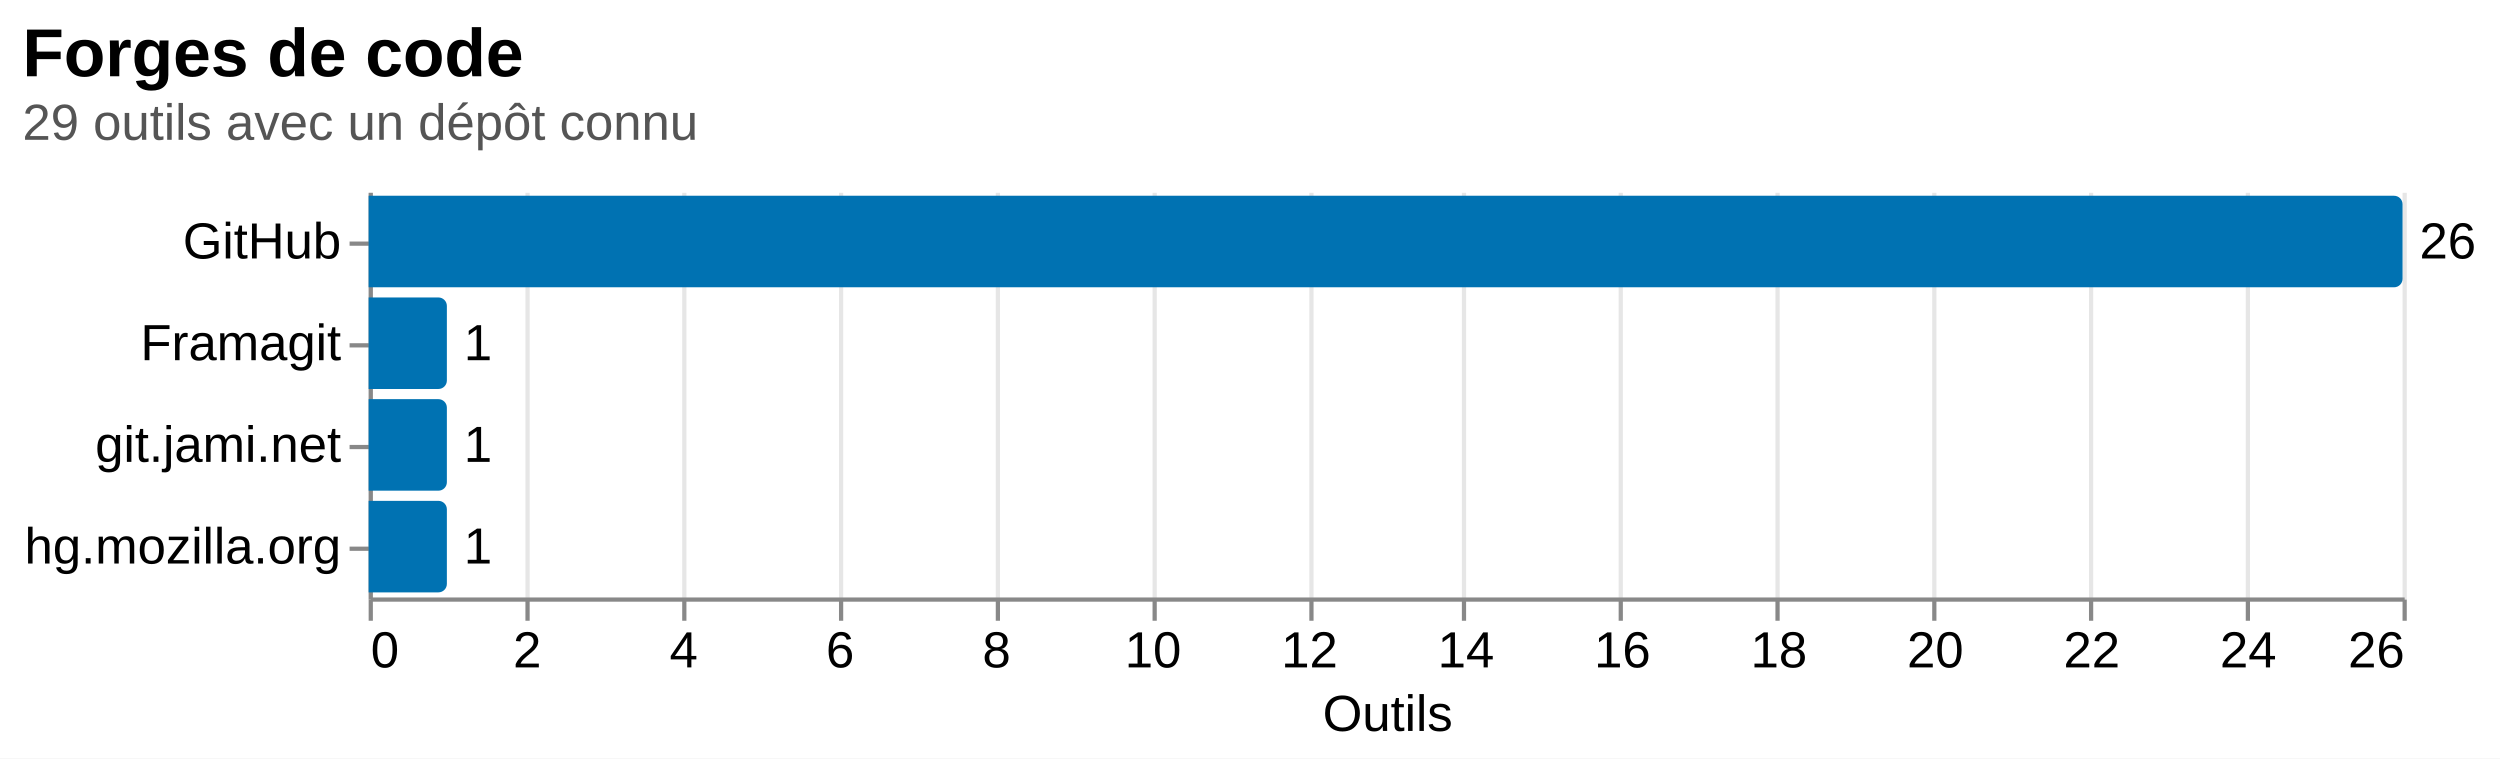
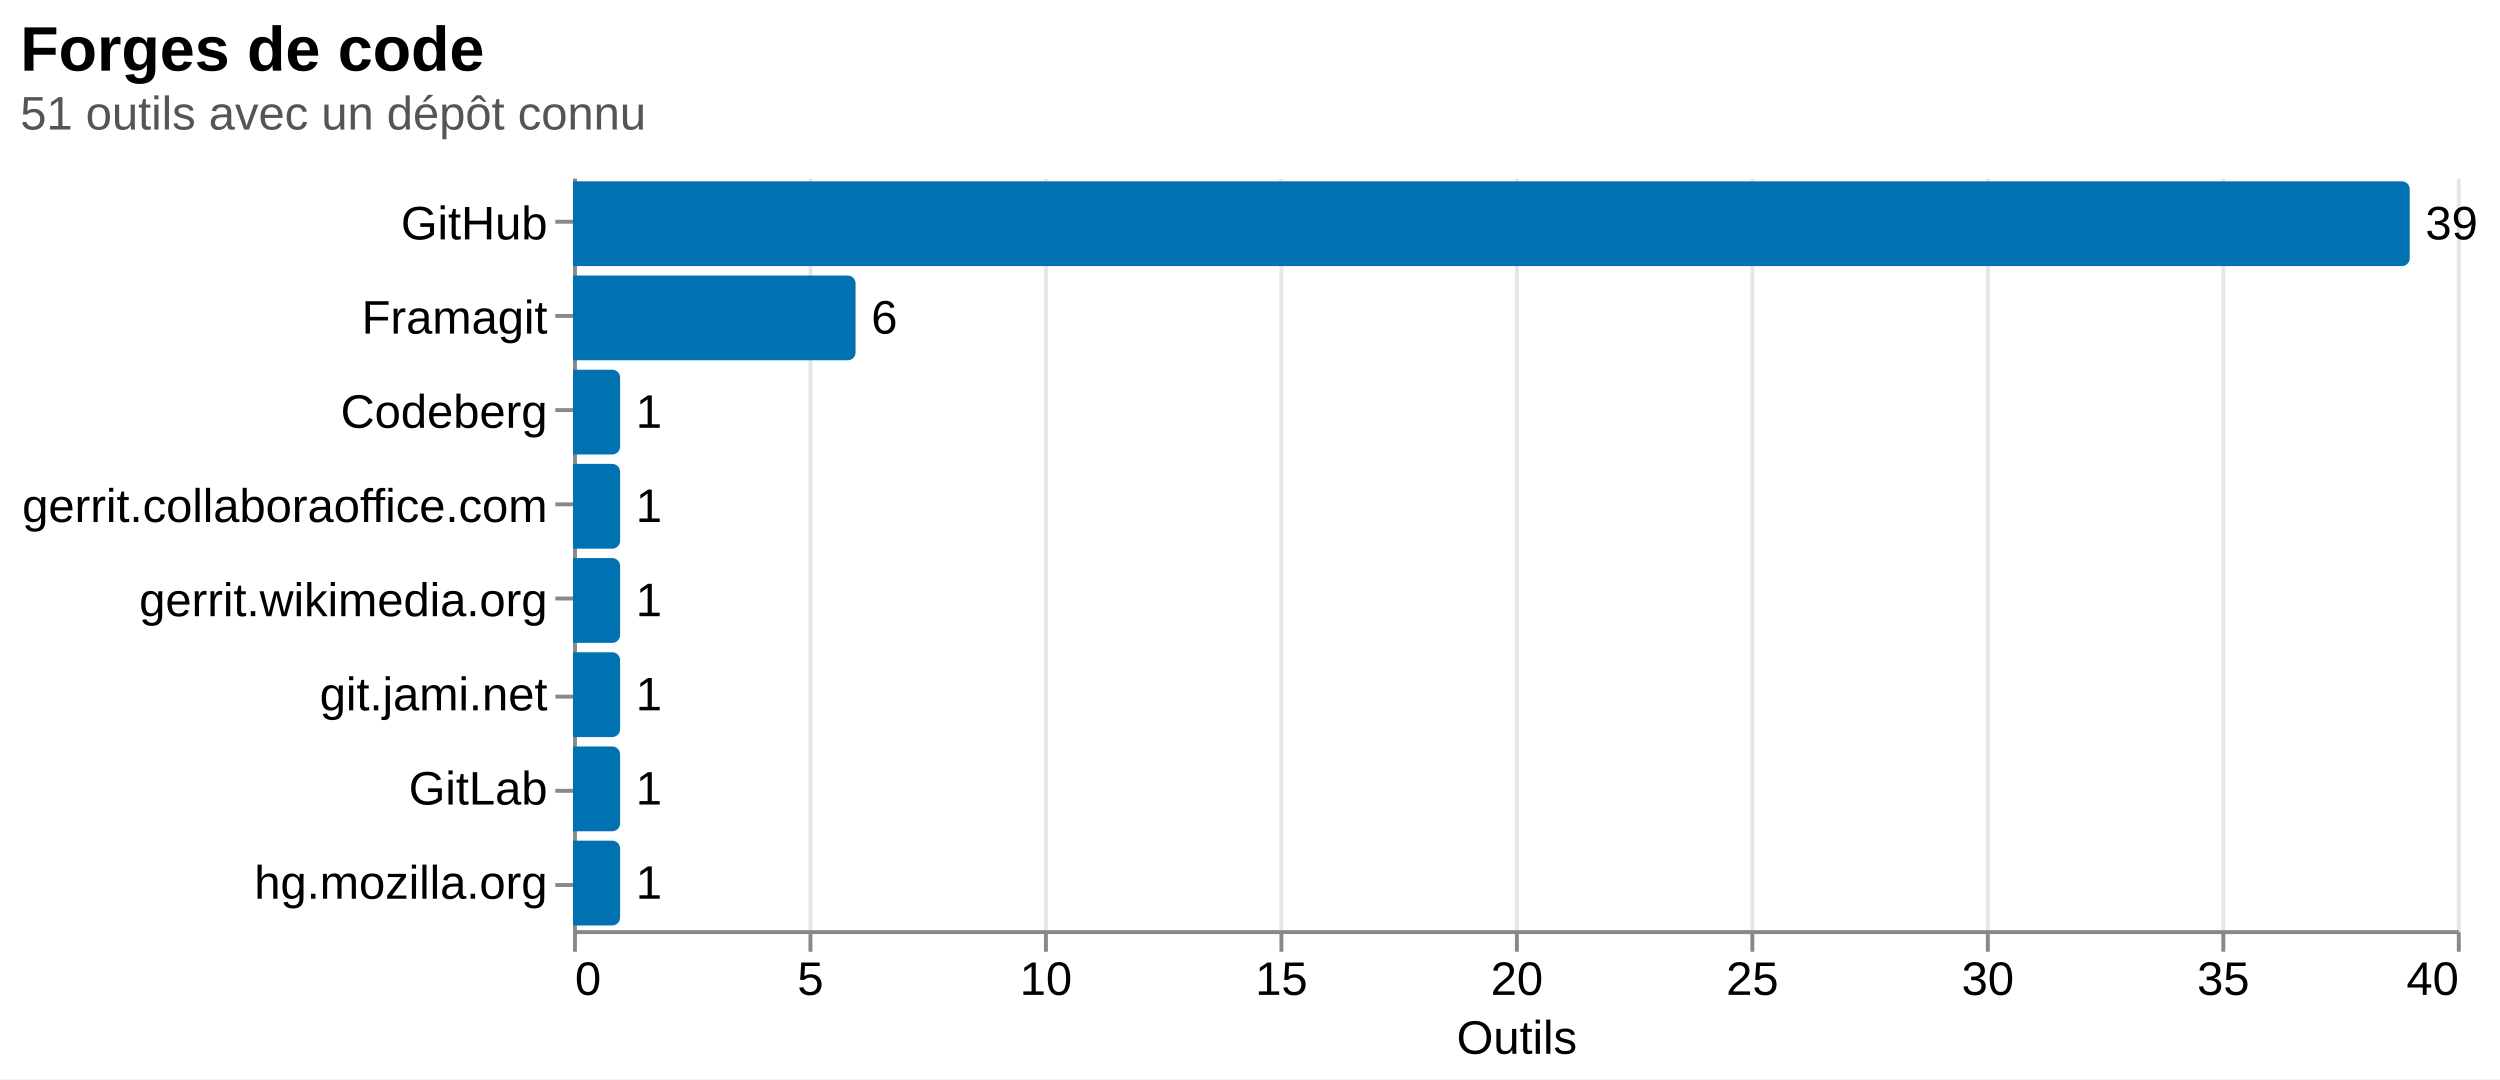
- <svg xmlns="http://www.w3.org/2000/svg" version="1.1" class="marks" width="590" height="179" viewBox="0 0 590 179">
-   <rect width="590" height="179" fill="white" />
-   <g fill="none" stroke-miterlimit="10" transform="translate(87,45)">
+ <svg xmlns="http://www.w3.org/2000/svg" version="1.1" class="marks" width="637" height="275" viewBox="0 0 637 275">
+   <rect width="637" height="275" fill="white" />
+   <g fill="none" stroke-miterlimit="10" transform="translate(146,45)">
    <g class="mark-group role-frame root" role="graphics-object" aria-roledescription="group mark container">
      <g transform="translate(0,0)">
-         <path class="background" aria-hidden="true" d="M0,0h480v96h-480Z" />
+         <path class="background" aria-hidden="true" d="M0,0h480v192h-480Z" />
        <g>
          <g class="mark-group role-axis" aria-hidden="true">
-             <g transform="translate(0.5,96.5)">
+             <g transform="translate(0.5,192.5)">
              <path class="background" aria-hidden="true" d="M0,0h0v0h0Z" pointer-events="none" />
              <g>
                <g class="mark-rule role-axis-grid" pointer-events="none">
-                   <line transform="translate(0,0)" x2="0" y2="-96" stroke="#E6E6E6" stroke-width="1" opacity="1" />
-                   <line transform="translate(37,0)" x2="0" y2="-96" stroke="#E6E6E6" stroke-width="1" opacity="1" />
-                   <line transform="translate(74,0)" x2="0" y2="-96" stroke="#E6E6E6" stroke-width="1" opacity="1" />
-                   <line transform="translate(111,0)" x2="0" y2="-96" stroke="#E6E6E6" stroke-width="1" opacity="1" />
-                   <line transform="translate(148,0)" x2="0" y2="-96" stroke="#E6E6E6" stroke-width="1" opacity="1" />
-                   <line transform="translate(185,0)" x2="0" y2="-96" stroke="#E6E6E6" stroke-width="1" opacity="1" />
-                   <line transform="translate(222,0)" x2="0" y2="-96" stroke="#E6E6E6" stroke-width="1" opacity="1" />
-                   <line transform="translate(258,0)" x2="0" y2="-96" stroke="#E6E6E6" stroke-width="1" opacity="1" />
-                   <line transform="translate(295,0)" x2="0" y2="-96" stroke="#E6E6E6" stroke-width="1" opacity="1" />
-                   <line transform="translate(332,0)" x2="0" y2="-96" stroke="#E6E6E6" stroke-width="1" opacity="1" />
-                   <line transform="translate(369,0)" x2="0" y2="-96" stroke="#E6E6E6" stroke-width="1" opacity="1" />
-                   <line transform="translate(406,0)" x2="0" y2="-96" stroke="#E6E6E6" stroke-width="1" opacity="1" />
-                   <line transform="translate(443,0)" x2="0" y2="-96" stroke="#E6E6E6" stroke-width="1" opacity="1" />
-                   <line transform="translate(480,0)" x2="0" y2="-96" stroke="#E6E6E6" stroke-width="1" opacity="1" />
-                 </g>
-               </g>
-               <path class="foreground" aria-hidden="true" d="" pointer-events="none" display="none" />
-             </g>
-           </g>
-           <g class="mark-group role-axis" role="graphics-symbol" aria-roledescription="axis" aria-label="X-axis titled 'Outils' for a linear scale with values from 0 to 26">
-             <g transform="translate(0.5,96.5)">
+                   <line transform="translate(0,0)" x2="0" y2="-192" stroke="#E6E6E6" stroke-width="1" opacity="1" />
+                   <line transform="translate(60,0)" x2="0" y2="-192" stroke="#E6E6E6" stroke-width="1" opacity="1" />
+                   <line transform="translate(120,0)" x2="0" y2="-192" stroke="#E6E6E6" stroke-width="1" opacity="1" />
+                   <line transform="translate(180,0)" x2="0" y2="-192" stroke="#E6E6E6" stroke-width="1" opacity="1" />
+                   <line transform="translate(240,0)" x2="0" y2="-192" stroke="#E6E6E6" stroke-width="1" opacity="1" />
+                   <line transform="translate(300,0)" x2="0" y2="-192" stroke="#E6E6E6" stroke-width="1" opacity="1" />
+                   <line transform="translate(360,0)" x2="0" y2="-192" stroke="#E6E6E6" stroke-width="1" opacity="1" />
+                   <line transform="translate(420,0)" x2="0" y2="-192" stroke="#E6E6E6" stroke-width="1" opacity="1" />
+                   <line transform="translate(480,0)" x2="0" y2="-192" stroke="#E6E6E6" stroke-width="1" opacity="1" />
+                 </g>
+               </g>
+               <path class="foreground" aria-hidden="true" d="" pointer-events="none" display="none" />
+             </g>
+           </g>
+           <g class="mark-group role-axis" role="graphics-symbol" aria-roledescription="axis" aria-label="X-axis titled 'Outils' for a linear scale with values from 0 to 40">
+             <g transform="translate(0.5,192.5)">
              <path class="background" aria-hidden="true" d="M0,0h0v0h0Z" pointer-events="none" />
              <g>
                <g class="mark-rule role-axis-tick" pointer-events="none">
                  <line transform="translate(0,0)" x2="0" y2="5" stroke="#888888" stroke-width="1" opacity="1" />
-                   <line transform="translate(37,0)" x2="0" y2="5" stroke="#888888" stroke-width="1" opacity="1" />
-                   <line transform="translate(74,0)" x2="0" y2="5" stroke="#888888" stroke-width="1" opacity="1" />
-                   <line transform="translate(111,0)" x2="0" y2="5" stroke="#888888" stroke-width="1" opacity="1" />
-                   <line transform="translate(148,0)" x2="0" y2="5" stroke="#888888" stroke-width="1" opacity="1" />
-                   <line transform="translate(185,0)" x2="0" y2="5" stroke="#888888" stroke-width="1" opacity="1" />
-                   <line transform="translate(222,0)" x2="0" y2="5" stroke="#888888" stroke-width="1" opacity="1" />
-                   <line transform="translate(258,0)" x2="0" y2="5" stroke="#888888" stroke-width="1" opacity="1" />
-                   <line transform="translate(295,0)" x2="0" y2="5" stroke="#888888" stroke-width="1" opacity="1" />
-                   <line transform="translate(332,0)" x2="0" y2="5" stroke="#888888" stroke-width="1" opacity="1" />
-                   <line transform="translate(369,0)" x2="0" y2="5" stroke="#888888" stroke-width="1" opacity="1" />
-                   <line transform="translate(406,0)" x2="0" y2="5" stroke="#888888" stroke-width="1" opacity="1" />
-                   <line transform="translate(443,0)" x2="0" y2="5" stroke="#888888" stroke-width="1" opacity="1" />
+                   <line transform="translate(60,0)" x2="0" y2="5" stroke="#888888" stroke-width="1" opacity="1" />
+                   <line transform="translate(120,0)" x2="0" y2="5" stroke="#888888" stroke-width="1" opacity="1" />
+                   <line transform="translate(180,0)" x2="0" y2="5" stroke="#888888" stroke-width="1" opacity="1" />
+                   <line transform="translate(240,0)" x2="0" y2="5" stroke="#888888" stroke-width="1" opacity="1" />
+                   <line transform="translate(300,0)" x2="0" y2="5" stroke="#888888" stroke-width="1" opacity="1" />
+                   <line transform="translate(360,0)" x2="0" y2="5" stroke="#888888" stroke-width="1" opacity="1" />
+                   <line transform="translate(420,0)" x2="0" y2="5" stroke="#888888" stroke-width="1" opacity="1" />
                  <line transform="translate(480,0)" x2="0" y2="5" stroke="#888888" stroke-width="1" opacity="1" />
                </g>
                <g class="mark-text role-axis-label" pointer-events="none">
                  <text text-anchor="start" transform="translate(0,16)" font-family="Liberation Sans, Helvetica, Arial, sans-serif" font-size="12px" fill="#000" opacity="1">0</text>
-                   <text text-anchor="middle" transform="translate(36.92308,16)" font-family="Liberation Sans, Helvetica, Arial, sans-serif" font-size="12px" fill="#000" opacity="1">2</text>
-                   <text text-anchor="middle" transform="translate(73.84615,16)" font-family="Liberation Sans, Helvetica, Arial, sans-serif" font-size="12px" fill="#000" opacity="1">4</text>
-                   <text text-anchor="middle" transform="translate(110.7692,16)" font-family="Liberation Sans, Helvetica, Arial, sans-serif" font-size="12px" fill="#000" opacity="1">6</text>
-                   <text text-anchor="middle" transform="translate(147.6923,16)" font-family="Liberation Sans, Helvetica, Arial, sans-serif" font-size="12px" fill="#000" opacity="1">8</text>
-                   <text text-anchor="middle" transform="translate(184.6154,16)" font-family="Liberation Sans, Helvetica, Arial, sans-serif" font-size="12px" fill="#000" opacity="1">10</text>
-                   <text text-anchor="middle" transform="translate(221.5385,16)" font-family="Liberation Sans, Helvetica, Arial, sans-serif" font-size="12px" fill="#000" opacity="1">12</text>
-                   <text text-anchor="middle" transform="translate(258.4615,16)" font-family="Liberation Sans, Helvetica, Arial, sans-serif" font-size="12px" fill="#000" opacity="1">14</text>
-                   <text text-anchor="middle" transform="translate(295.3846,16)" font-family="Liberation Sans, Helvetica, Arial, sans-serif" font-size="12px" fill="#000" opacity="1">16</text>
-                   <text text-anchor="middle" transform="translate(332.3077,16)" font-family="Liberation Sans, Helvetica, Arial, sans-serif" font-size="12px" fill="#000" opacity="1">18</text>
-                   <text text-anchor="middle" transform="translate(369.2308,16)" font-family="Liberation Sans, Helvetica, Arial, sans-serif" font-size="12px" fill="#000" opacity="1">20</text>
-                   <text text-anchor="middle" transform="translate(406.1538,16)" font-family="Liberation Sans, Helvetica, Arial, sans-serif" font-size="12px" fill="#000" opacity="1">22</text>
-                   <text text-anchor="middle" transform="translate(443.0769,16)" font-family="Liberation Sans, Helvetica, Arial, sans-serif" font-size="12px" fill="#000" opacity="1">24</text>
-                   <text text-anchor="end" transform="translate(480,16)" font-family="Liberation Sans, Helvetica, Arial, sans-serif" font-size="12px" fill="#000" opacity="1">26</text>
+                   <text text-anchor="middle" transform="translate(60,16)" font-family="Liberation Sans, Helvetica, Arial, sans-serif" font-size="12px" fill="#000" opacity="1">5</text>
+                   <text text-anchor="middle" transform="translate(120,16)" font-family="Liberation Sans, Helvetica, Arial, sans-serif" font-size="12px" fill="#000" opacity="1">10</text>
+                   <text text-anchor="middle" transform="translate(180,16)" font-family="Liberation Sans, Helvetica, Arial, sans-serif" font-size="12px" fill="#000" opacity="1">15</text>
+                   <text text-anchor="middle" transform="translate(240,16)" font-family="Liberation Sans, Helvetica, Arial, sans-serif" font-size="12px" fill="#000" opacity="1">20</text>
+                   <text text-anchor="middle" transform="translate(300,16)" font-family="Liberation Sans, Helvetica, Arial, sans-serif" font-size="12px" fill="#000" opacity="1">25</text>
+                   <text text-anchor="middle" transform="translate(360,16)" font-family="Liberation Sans, Helvetica, Arial, sans-serif" font-size="12px" fill="#000" opacity="1">30</text>
+                   <text text-anchor="middle" transform="translate(420,16)" font-family="Liberation Sans, Helvetica, Arial, sans-serif" font-size="12px" fill="#000" opacity="1">35</text>
+                   <text text-anchor="end" transform="translate(480,16)" font-family="Liberation Sans, Helvetica, Arial, sans-serif" font-size="12px" fill="#000" opacity="1">40</text>
                </g>
                <g class="mark-rule role-axis-domain" pointer-events="none">
                  <line transform="translate(0,0)" x2="480" y2="0" stroke="#888888" stroke-width="1" opacity="1" />
                </g>
                <g class="mark-text role-axis-title" pointer-events="none">
                  <text text-anchor="middle" transform="translate(240,31)" font-family="Liberation Sans, Helvetica, Arial, sans-serif" font-size="12px" font-weight="normal" fill="#000" opacity="1">Outils</text>
                </g>
              </g>
              <path class="foreground" aria-hidden="true" d="" pointer-events="none" display="none" />
            </g>
          </g>
-           <g class="mark-group role-axis" role="graphics-symbol" aria-roledescription="axis" aria-label="Y-axis for a discrete scale with 4 values: GitHub, Framagit, git.jami.net, hg.mozilla.org">
+           <g class="mark-group role-axis" role="graphics-symbol" aria-roledescription="axis" aria-label="Y-axis for a discrete scale with 8 values: GitHub, Framagit, Codeberg, gerrit.collaboraoffice.com, gerrit.wikimedia.org, ending with hg.mozilla.org">
            <g transform="translate(0.5,0.5)">
              <path class="background" aria-hidden="true" d="M0,0h0v0h0Z" pointer-events="none" />
              <g>
                <g class="mark-rule role-axis-tick" pointer-events="none">
-                   <line transform="translate(0,12)" x2="-5" y2="0" stroke="#888888" stroke-width="1" opacity="1" />
-                   <line transform="translate(0,36)" x2="-5" y2="0" stroke="#888888" stroke-width="1" opacity="1" />
-                   <line transform="translate(0,60)" x2="-5" y2="0" stroke="#888888" stroke-width="1" opacity="1" />
-                   <line transform="translate(0,84)" x2="-5" y2="0" stroke="#888888" stroke-width="1" opacity="1" />
+                   <line transform="translate(0,11)" x2="-5" y2="0" stroke="#888888" stroke-width="1" opacity="1" />
+                   <line transform="translate(0,35)" x2="-5" y2="0" stroke="#888888" stroke-width="1" opacity="1" />
+                   <line transform="translate(0,59)" x2="-5" y2="0" stroke="#888888" stroke-width="1" opacity="1" />
+                   <line transform="translate(0,83)" x2="-5" y2="0" stroke="#888888" stroke-width="1" opacity="1" />
+                   <line transform="translate(0,107)" x2="-5" y2="0" stroke="#888888" stroke-width="1" opacity="1" />
+                   <line transform="translate(0,132)" x2="-5" y2="0" stroke="#888888" stroke-width="1" opacity="1" />
+                   <line transform="translate(0,156)" x2="-5" y2="0" stroke="#888888" stroke-width="1" opacity="1" />
+                   <line transform="translate(0,180)" x2="-5" y2="0" stroke="#888888" stroke-width="1" opacity="1" />
                </g>
                <g class="mark-text role-axis-label" pointer-events="none">
                  <text text-anchor="end" transform="translate(-7,15.5)" font-family="Liberation Sans, Helvetica, Arial, sans-serif" font-size="12px" fill="#000" opacity="1">GitHub</text>
                  <text text-anchor="end" transform="translate(-7,39.5)" font-family="Liberation Sans, Helvetica, Arial, sans-serif" font-size="12px" fill="#000" opacity="1">Framagit</text>
-                   <text text-anchor="end" transform="translate(-7,63.5)" font-family="Liberation Sans, Helvetica, Arial, sans-serif" font-size="12px" fill="#000" opacity="1">git.jami.net</text>
-                   <text text-anchor="end" transform="translate(-7,87.5)" font-family="Liberation Sans, Helvetica, Arial, sans-serif" font-size="12px" fill="#000" opacity="1">hg.mozilla.org</text>
+                   <text text-anchor="end" transform="translate(-7,63.5)" font-family="Liberation Sans, Helvetica, Arial, sans-serif" font-size="12px" fill="#000" opacity="1">Codeberg</text>
+                   <text text-anchor="end" transform="translate(-7,87.5)" font-family="Liberation Sans, Helvetica, Arial, sans-serif" font-size="12px" fill="#000" opacity="1">gerrit.collaboraoffice.com</text>
+                   <text text-anchor="end" transform="translate(-7,111.5)" font-family="Liberation Sans, Helvetica, Arial, sans-serif" font-size="12px" fill="#000" opacity="1">gerrit.wikimedia.org</text>
+                   <text text-anchor="end" transform="translate(-7,135.5)" font-family="Liberation Sans, Helvetica, Arial, sans-serif" font-size="12px" fill="#000" opacity="1">git.jami.net</text>
+                   <text text-anchor="end" transform="translate(-7,159.5)" font-family="Liberation Sans, Helvetica, Arial, sans-serif" font-size="12px" fill="#000" opacity="1">GitLab</text>
+                   <text text-anchor="end" transform="translate(-7,183.5)" font-family="Liberation Sans, Helvetica, Arial, sans-serif" font-size="12px" fill="#000" opacity="1">hg.mozilla.org</text>
                </g>
                <g class="mark-rule role-axis-domain" pointer-events="none">
-                   <line transform="translate(0,0)" x2="0" y2="96" stroke="#888888" stroke-width="1" opacity="1" />
+                   <line transform="translate(0,0)" x2="0" y2="192" stroke="#888888" stroke-width="1" opacity="1" />
                </g>
              </g>
              <path class="foreground" aria-hidden="true" d="" pointer-events="none" display="none" />
            </g>
          </g>
          <g class="mark-group role-scope" role="graphics-object" aria-roledescription="group mark container">
            <g transform="translate(0,1.2)">
-               <path class="background" aria-hidden="true" d="M0,0L478,0C479.104,0,480,0.896,480,2L480,19.6C480,20.704,479.104,21.6,478,21.6L0,21.6C0,21.6,0,21.6,0,21.6L0,0C0,0,0,0,0,0Z" />
+               <path class="background" aria-hidden="true" d="M0,0L466,0C467.104,0,468,0.896,468,2L468,19.6C468,20.704,467.104,21.6,466,21.6L0,21.6C0,21.6,0,21.6,0,21.6L0,0C0,0,0,0,0,0Z" />
              <g clip-path="url(#clip1)">
                <g class="mark-group role-scope" role="graphics-object" aria-roledescription="group mark container">
                  <g transform="translate(0,0)">
                    <path class="background" aria-hidden="true" d="M0,0h0v21.6h0Z" />
                    <g>
                      <g class="mark-rect role-mark layer_0_marks" role="graphics-object" aria-roledescription="rect mark container">
-                         <path aria-label="Outils: 26; forge: GitHub" role="graphics-symbol" aria-roledescription="bar" d="M0,0h480v21.6h-480Z" fill="#0072B2" />
+                         <path aria-label="Outils: 39; forge: GitHub" role="graphics-symbol" aria-roledescription="bar" d="M0,0h468v21.6h-468Z" fill="#0072B2" />
                      </g>
                    </g>
                    <path class="foreground" aria-hidden="true" d="" display="none" />
                  </g>
                </g>
              </g>
              <path class="foreground" aria-hidden="true" d="" display="none" />
            </g>
            <g transform="translate(0,25.2)">
-               <path class="background" aria-hidden="true" d="M0,0L16.462,0C17.565,0,18.462,0.896,18.462,2L18.462,19.6C18.462,20.704,17.565,21.6,16.462,21.6L0,21.6C0,21.6,0,21.6,0,21.6L0,0C0,0,0,0,0,0Z" />
+               <path class="background" aria-hidden="true" d="M0,0L70,0C71.104,0,72,0.896,72,2L72,19.6C72,20.704,71.104,21.6,70,21.6L0,21.6C0,21.6,0,21.6,0,21.6L0,0C0,0,0,0,0,0Z" />
              <g clip-path="url(#clip2)">
                <g class="mark-group role-scope" role="graphics-object" aria-roledescription="group mark container">
                  <g transform="translate(0,0)">
                    <path class="background" aria-hidden="true" d="M0,0h0v21.6h0Z" />
                    <g>
                      <g class="mark-rect role-mark layer_0_marks" role="graphics-object" aria-roledescription="rect mark container">
-                         <path aria-label="Outils: 1; forge: Framagit" role="graphics-symbol" aria-roledescription="bar" d="M0,0h18.462v21.6h-18.462Z" fill="#0072B2" />
+                         <path aria-label="Outils: 6; forge: Framagit" role="graphics-symbol" aria-roledescription="bar" d="M0,0h72v21.6h-72Z" fill="#0072B2" />
                      </g>
                    </g>
                    <path class="foreground" aria-hidden="true" d="" display="none" />
                  </g>
                </g>
              </g>
              <path class="foreground" aria-hidden="true" d="" display="none" />
            </g>
            <g transform="translate(0,49.2)">
-               <path class="background" aria-hidden="true" d="M0,0L16.462,0C17.565,0,18.462,0.896,18.462,2L18.462,19.6C18.462,20.704,17.565,21.6,16.462,21.6L0,21.6C0,21.6,0,21.6,0,21.6L0,0C0,0,0,0,0,0Z" />
+               <path class="background" aria-hidden="true" d="M0,0L10,0C11.104,0,12,0.896,12,2L12,19.6C12,20.704,11.104,21.6,10,21.6L0,21.6C0,21.6,0,21.6,0,21.6L0,0C0,0,0,0,0,0Z" />
              <g clip-path="url(#clip3)">
                <g class="mark-group role-scope" role="graphics-object" aria-roledescription="group mark container">
                  <g transform="translate(0,0)">
                    <path class="background" aria-hidden="true" d="M0,0h0v21.6h0Z" />
                    <g>
                      <g class="mark-rect role-mark layer_0_marks" role="graphics-object" aria-roledescription="rect mark container">
-                         <path aria-label="Outils: 1; forge: git.jami.net" role="graphics-symbol" aria-roledescription="bar" d="M0,0h18.462v21.6h-18.462Z" fill="#0072B2" />
+                         <path aria-label="Outils: 1; forge: Codeberg" role="graphics-symbol" aria-roledescription="bar" d="M0,0h12v21.6h-12Z" fill="#0072B2" />
                      </g>
                    </g>
                    <path class="foreground" aria-hidden="true" d="" display="none" />
                  </g>
                </g>
              </g>
              <path class="foreground" aria-hidden="true" d="" display="none" />
            </g>
            <g transform="translate(0,73.2)">
-               <path class="background" aria-hidden="true" d="M0,0L16.462,0C17.565,0,18.462,0.896,18.462,2L18.462,19.6C18.462,20.704,17.565,21.6,16.462,21.6L0,21.6C0,21.6,0,21.6,0,21.6L0,0C0,0,0,0,0,0Z" />
+               <path class="background" aria-hidden="true" d="M0,0L10,0C11.104,0,12,0.896,12,2L12,19.6C12,20.704,11.104,21.6,10,21.6L0,21.6C0,21.6,0,21.6,0,21.6L0,0C0,0,0,0,0,0Z" />
              <g clip-path="url(#clip4)">
                <g class="mark-group role-scope" role="graphics-object" aria-roledescription="group mark container">
                  <g transform="translate(0,0)">
                    <path class="background" aria-hidden="true" d="M0,0h0v21.6h0Z" />
                    <g>
                      <g class="mark-rect role-mark layer_0_marks" role="graphics-object" aria-roledescription="rect mark container">
-                         <path aria-label="Outils: 1; forge: hg.mozilla.org" role="graphics-symbol" aria-roledescription="bar" d="M0,0h18.462v21.6h-18.462Z" fill="#0072B2" />
+                         <path aria-label="Outils: 1; forge: gerrit.collaboraoffice.com" role="graphics-symbol" aria-roledescription="bar" d="M0,0h12v21.6h-12Z" fill="#0072B2" />
+                       </g>
+                     </g>
+                     <path class="foreground" aria-hidden="true" d="" display="none" />
+                   </g>
+                 </g>
+               </g>
+               <path class="foreground" aria-hidden="true" d="" display="none" />
+             </g>
+             <g transform="translate(0,97.2)">
+               <path class="background" aria-hidden="true" d="M0,0L10,0C11.104,0,12,0.896,12,2L12,19.6C12,20.704,11.104,21.6,10,21.6L0,21.6C0,21.6,0,21.6,0,21.6L0,0C0,0,0,0,0,0Z" />
+               <g clip-path="url(#clip5)">
+                 <g class="mark-group role-scope" role="graphics-object" aria-roledescription="group mark container">
+                   <g transform="translate(0,0)">
+                     <path class="background" aria-hidden="true" d="M0,0h0v21.6h0Z" />
+                     <g>
+                       <g class="mark-rect role-mark layer_0_marks" role="graphics-object" aria-roledescription="rect mark container">
+                         <path aria-label="Outils: 1; forge: gerrit.wikimedia.org" role="graphics-symbol" aria-roledescription="bar" d="M0,0h12v21.6h-12Z" fill="#0072B2" />
+                       </g>
+                     </g>
+                     <path class="foreground" aria-hidden="true" d="" display="none" />
+                   </g>
+                 </g>
+               </g>
+               <path class="foreground" aria-hidden="true" d="" display="none" />
+             </g>
+             <g transform="translate(0,121.2)">
+               <path class="background" aria-hidden="true" d="M0,0L10,0C11.104,0,12,0.896,12,2L12,19.6C12,20.704,11.104,21.6,10,21.6L0,21.6C0,21.6,0,21.6,0,21.6L0,0C0,0,0,0,0,0Z" />
+               <g clip-path="url(#clip6)">
+                 <g class="mark-group role-scope" role="graphics-object" aria-roledescription="group mark container">
+                   <g transform="translate(0,0)">
+                     <path class="background" aria-hidden="true" d="M0,0h0v21.6h0Z" />
+                     <g>
+                       <g class="mark-rect role-mark layer_0_marks" role="graphics-object" aria-roledescription="rect mark container">
+                         <path aria-label="Outils: 1; forge: git.jami.net" role="graphics-symbol" aria-roledescription="bar" d="M0,0h12v21.6h-12Z" fill="#0072B2" />
+                       </g>
+                     </g>
+                     <path class="foreground" aria-hidden="true" d="" display="none" />
+                   </g>
+                 </g>
+               </g>
+               <path class="foreground" aria-hidden="true" d="" display="none" />
+             </g>
+             <g transform="translate(0,145.2)">
+               <path class="background" aria-hidden="true" d="M0,0L10,0C11.104,0,12,0.896,12,2L12,19.6C12,20.704,11.104,21.6,10,21.6L0,21.6C0,21.6,0,21.6,0,21.6L0,0C0,0,0,0,0,0Z" />
+               <g clip-path="url(#clip7)">
+                 <g class="mark-group role-scope" role="graphics-object" aria-roledescription="group mark container">
+                   <g transform="translate(0,0)">
+                     <path class="background" aria-hidden="true" d="M0,0h0v21.6h0Z" />
+                     <g>
+                       <g class="mark-rect role-mark layer_0_marks" role="graphics-object" aria-roledescription="rect mark container">
+                         <path aria-label="Outils: 1; forge: GitLab" role="graphics-symbol" aria-roledescription="bar" d="M0,0h12v21.6h-12Z" fill="#0072B2" />
+                       </g>
+                     </g>
+                     <path class="foreground" aria-hidden="true" d="" display="none" />
+                   </g>
+                 </g>
+               </g>
+               <path class="foreground" aria-hidden="true" d="" display="none" />
+             </g>
+             <g transform="translate(0,169.2)">
+               <path class="background" aria-hidden="true" d="M0,0L10,0C11.104,0,12,0.896,12,2L12,19.6C12,20.704,11.104,21.6,10,21.6L0,21.6C0,21.6,0,21.6,0,21.6L0,0C0,0,0,0,0,0Z" />
+               <g clip-path="url(#clip8)">
+                 <g class="mark-group role-scope" role="graphics-object" aria-roledescription="group mark container">
+                   <g transform="translate(0,0)">
+                     <path class="background" aria-hidden="true" d="M0,0h0v21.6h0Z" />
+                     <g>
+                       <g class="mark-rect role-mark layer_0_marks" role="graphics-object" aria-roledescription="rect mark container">
+                         <path aria-label="Outils: 1; forge: hg.mozilla.org" role="graphics-symbol" aria-roledescription="bar" d="M0,0h12v21.6h-12Z" fill="#0072B2" />
                      </g>
                    </g>
                    <path class="foreground" aria-hidden="true" d="" display="none" />
                  </g>
                </g>
              </g>
              <path class="foreground" aria-hidden="true" d="" display="none" />
            </g>
          </g>
          <g class="mark-text role-mark layer_1_marks" role="graphics-object" aria-roledescription="text mark container">
-             <text aria-label="n: 26; forge: GitHub" role="graphics-symbol" aria-roledescription="text mark" text-anchor="start" transform="translate(484,16)" font-family="Liberation Sans, Helvetica, Arial, sans-serif" font-size="12px" fill="black">26</text>
-             <text aria-label="n: 1; forge: Framagit" role="graphics-symbol" aria-roledescription="text mark" text-anchor="start" transform="translate(22.46154,40)" font-family="Liberation Sans, Helvetica, Arial, sans-serif" font-size="12px" fill="black">1</text>
-             <text aria-label="n: 1; forge: git.jami.net" role="graphics-symbol" aria-roledescription="text mark" text-anchor="start" transform="translate(22.46154,64)" font-family="Liberation Sans, Helvetica, Arial, sans-serif" font-size="12px" fill="black">1</text>
-             <text aria-label="n: 1; forge: hg.mozilla.org" role="graphics-symbol" aria-roledescription="text mark" text-anchor="start" transform="translate(22.46154,88)" font-family="Liberation Sans, Helvetica, Arial, sans-serif" font-size="12px" fill="black">1</text>
+             <text aria-label="n: 39; forge: GitHub" role="graphics-symbol" aria-roledescription="text mark" text-anchor="start" transform="translate(472,16)" font-family="Liberation Sans, Helvetica, Arial, sans-serif" font-size="12px" fill="black">39</text>
+             <text aria-label="n: 6; forge: Framagit" role="graphics-symbol" aria-roledescription="text mark" text-anchor="start" transform="translate(76,40)" font-family="Liberation Sans, Helvetica, Arial, sans-serif" font-size="12px" fill="black">6</text>
+             <text aria-label="n: 1; forge: Codeberg" role="graphics-symbol" aria-roledescription="text mark" text-anchor="start" transform="translate(16,64)" font-family="Liberation Sans, Helvetica, Arial, sans-serif" font-size="12px" fill="black">1</text>
+             <text aria-label="n: 1; forge: gerrit.collaboraoffice.com" role="graphics-symbol" aria-roledescription="text mark" text-anchor="start" transform="translate(16,88)" font-family="Liberation Sans, Helvetica, Arial, sans-serif" font-size="12px" fill="black">1</text>
+             <text aria-label="n: 1; forge: gerrit.wikimedia.org" role="graphics-symbol" aria-roledescription="text mark" text-anchor="start" transform="translate(16,112)" font-family="Liberation Sans, Helvetica, Arial, sans-serif" font-size="12px" fill="black">1</text>
+             <text aria-label="n: 1; forge: git.jami.net" role="graphics-symbol" aria-roledescription="text mark" text-anchor="start" transform="translate(16,136)" font-family="Liberation Sans, Helvetica, Arial, sans-serif" font-size="12px" fill="black">1</text>
+             <text aria-label="n: 1; forge: GitLab" role="graphics-symbol" aria-roledescription="text mark" text-anchor="start" transform="translate(16,160)" font-family="Liberation Sans, Helvetica, Arial, sans-serif" font-size="12px" fill="black">1</text>
+             <text aria-label="n: 1; forge: hg.mozilla.org" role="graphics-symbol" aria-roledescription="text mark" text-anchor="start" transform="translate(16,184)" font-family="Liberation Sans, Helvetica, Arial, sans-serif" font-size="12px" fill="black">1</text>
          </g>
          <g class="mark-group role-title">
-             <g transform="translate(-81.70117,-40)">
+             <g transform="translate(-140.8398,-40)">
              <path class="background" aria-hidden="true" d="M0,0h0v0h0Z" pointer-events="none" />
              <g>
                <g class="mark-text role-title-text" role="graphics-symbol" aria-roledescription="title" aria-label="Title text 'Forges de code'" pointer-events="none">
                  <text text-anchor="start" transform="translate(0,13)" font-family="Liberation Sans, Helvetica, Arial, sans-serif" font-size="16px" font-weight="bold" fill="#000" opacity="1">Forges de code</text>
                </g>
-                 <g class="mark-text role-title-subtitle" role="graphics-symbol" aria-roledescription="subtitle" aria-label="Subtitle text '29 outils avec un dépôt connu'" pointer-events="none">
-                   <text text-anchor="start" transform="translate(0,28)" font-family="Liberation Sans, Helvetica, Arial, sans-serif" font-size="12px" fill="#555555" opacity="1">29 outils avec un dépôt connu</text>
+                 <g class="mark-text role-title-subtitle" role="graphics-symbol" aria-roledescription="subtitle" aria-label="Subtitle text '51 outils avec un dépôt connu'" pointer-events="none">
+                   <text text-anchor="start" transform="translate(0,28)" font-family="Liberation Sans, Helvetica, Arial, sans-serif" font-size="12px" fill="#555555" opacity="1">51 outils avec un dépôt connu</text>
                </g>
              </g>
              <path class="foreground" aria-hidden="true" d="" pointer-events="none" display="none" />
            </g>
          </g>
        </g>
        <path class="foreground" aria-hidden="true" d="" display="none" />
      </g>
    </g>
  </g>
  <defs>
    <clipPath id="clip1">
-       <path d="M0,0L478,0C479.104,0,480,0.896,480,2L480,19.6C480,20.704,479.104,21.6,478,21.6L0,21.6C0,21.6,0,21.6,0,21.6L0,0C0,0,0,0,0,0Z" />
+       <path d="M0,0L466,0C467.104,0,468,0.896,468,2L468,19.6C468,20.704,467.104,21.6,466,21.6L0,21.6C0,21.6,0,21.6,0,21.6L0,0C0,0,0,0,0,0Z" />
    </clipPath>
    <clipPath id="clip2">
-       <path d="M0,0L16.462,0C17.565,0,18.462,0.896,18.462,2L18.462,19.6C18.462,20.704,17.565,21.6,16.462,21.6L0,21.6C0,21.6,0,21.6,0,21.6L0,0C0,0,0,0,0,0Z" />
+       <path d="M0,0L70,0C71.104,0,72,0.896,72,2L72,19.6C72,20.704,71.104,21.6,70,21.6L0,21.6C0,21.6,0,21.6,0,21.6L0,0C0,0,0,0,0,0Z" />
    </clipPath>
    <clipPath id="clip3">
-       <path d="M0,0L16.462,0C17.565,0,18.462,0.896,18.462,2L18.462,19.6C18.462,20.704,17.565,21.6,16.462,21.6L0,21.6C0,21.6,0,21.6,0,21.6L0,0C0,0,0,0,0,0Z" />
+       <path d="M0,0L10,0C11.104,0,12,0.896,12,2L12,19.6C12,20.704,11.104,21.6,10,21.6L0,21.6C0,21.6,0,21.6,0,21.6L0,0C0,0,0,0,0,0Z" />
    </clipPath>
    <clipPath id="clip4">
-       <path d="M0,0L16.462,0C17.565,0,18.462,0.896,18.462,2L18.462,19.6C18.462,20.704,17.565,21.6,16.462,21.6L0,21.6C0,21.6,0,21.6,0,21.6L0,0C0,0,0,0,0,0Z" />
+       <path d="M0,0L10,0C11.104,0,12,0.896,12,2L12,19.6C12,20.704,11.104,21.6,10,21.6L0,21.6C0,21.6,0,21.6,0,21.6L0,0C0,0,0,0,0,0Z" />
+     </clipPath>
+     <clipPath id="clip5">
+       <path d="M0,0L10,0C11.104,0,12,0.896,12,2L12,19.6C12,20.704,11.104,21.6,10,21.6L0,21.6C0,21.6,0,21.6,0,21.6L0,0C0,0,0,0,0,0Z" />
+     </clipPath>
+     <clipPath id="clip6">
+       <path d="M0,0L10,0C11.104,0,12,0.896,12,2L12,19.6C12,20.704,11.104,21.6,10,21.6L0,21.6C0,21.6,0,21.6,0,21.6L0,0C0,0,0,0,0,0Z" />
+     </clipPath>
+     <clipPath id="clip7">
+       <path d="M0,0L10,0C11.104,0,12,0.896,12,2L12,19.6C12,20.704,11.104,21.6,10,21.6L0,21.6C0,21.6,0,21.6,0,21.6L0,0C0,0,0,0,0,0Z" />
+     </clipPath>
+     <clipPath id="clip8">
+       <path d="M0,0L10,0C11.104,0,12,0.896,12,2L12,19.6C12,20.704,11.104,21.6,10,21.6L0,21.6C0,21.6,0,21.6,0,21.6L0,0C0,0,0,0,0,0Z" />
    </clipPath>
  </defs>
</svg>
